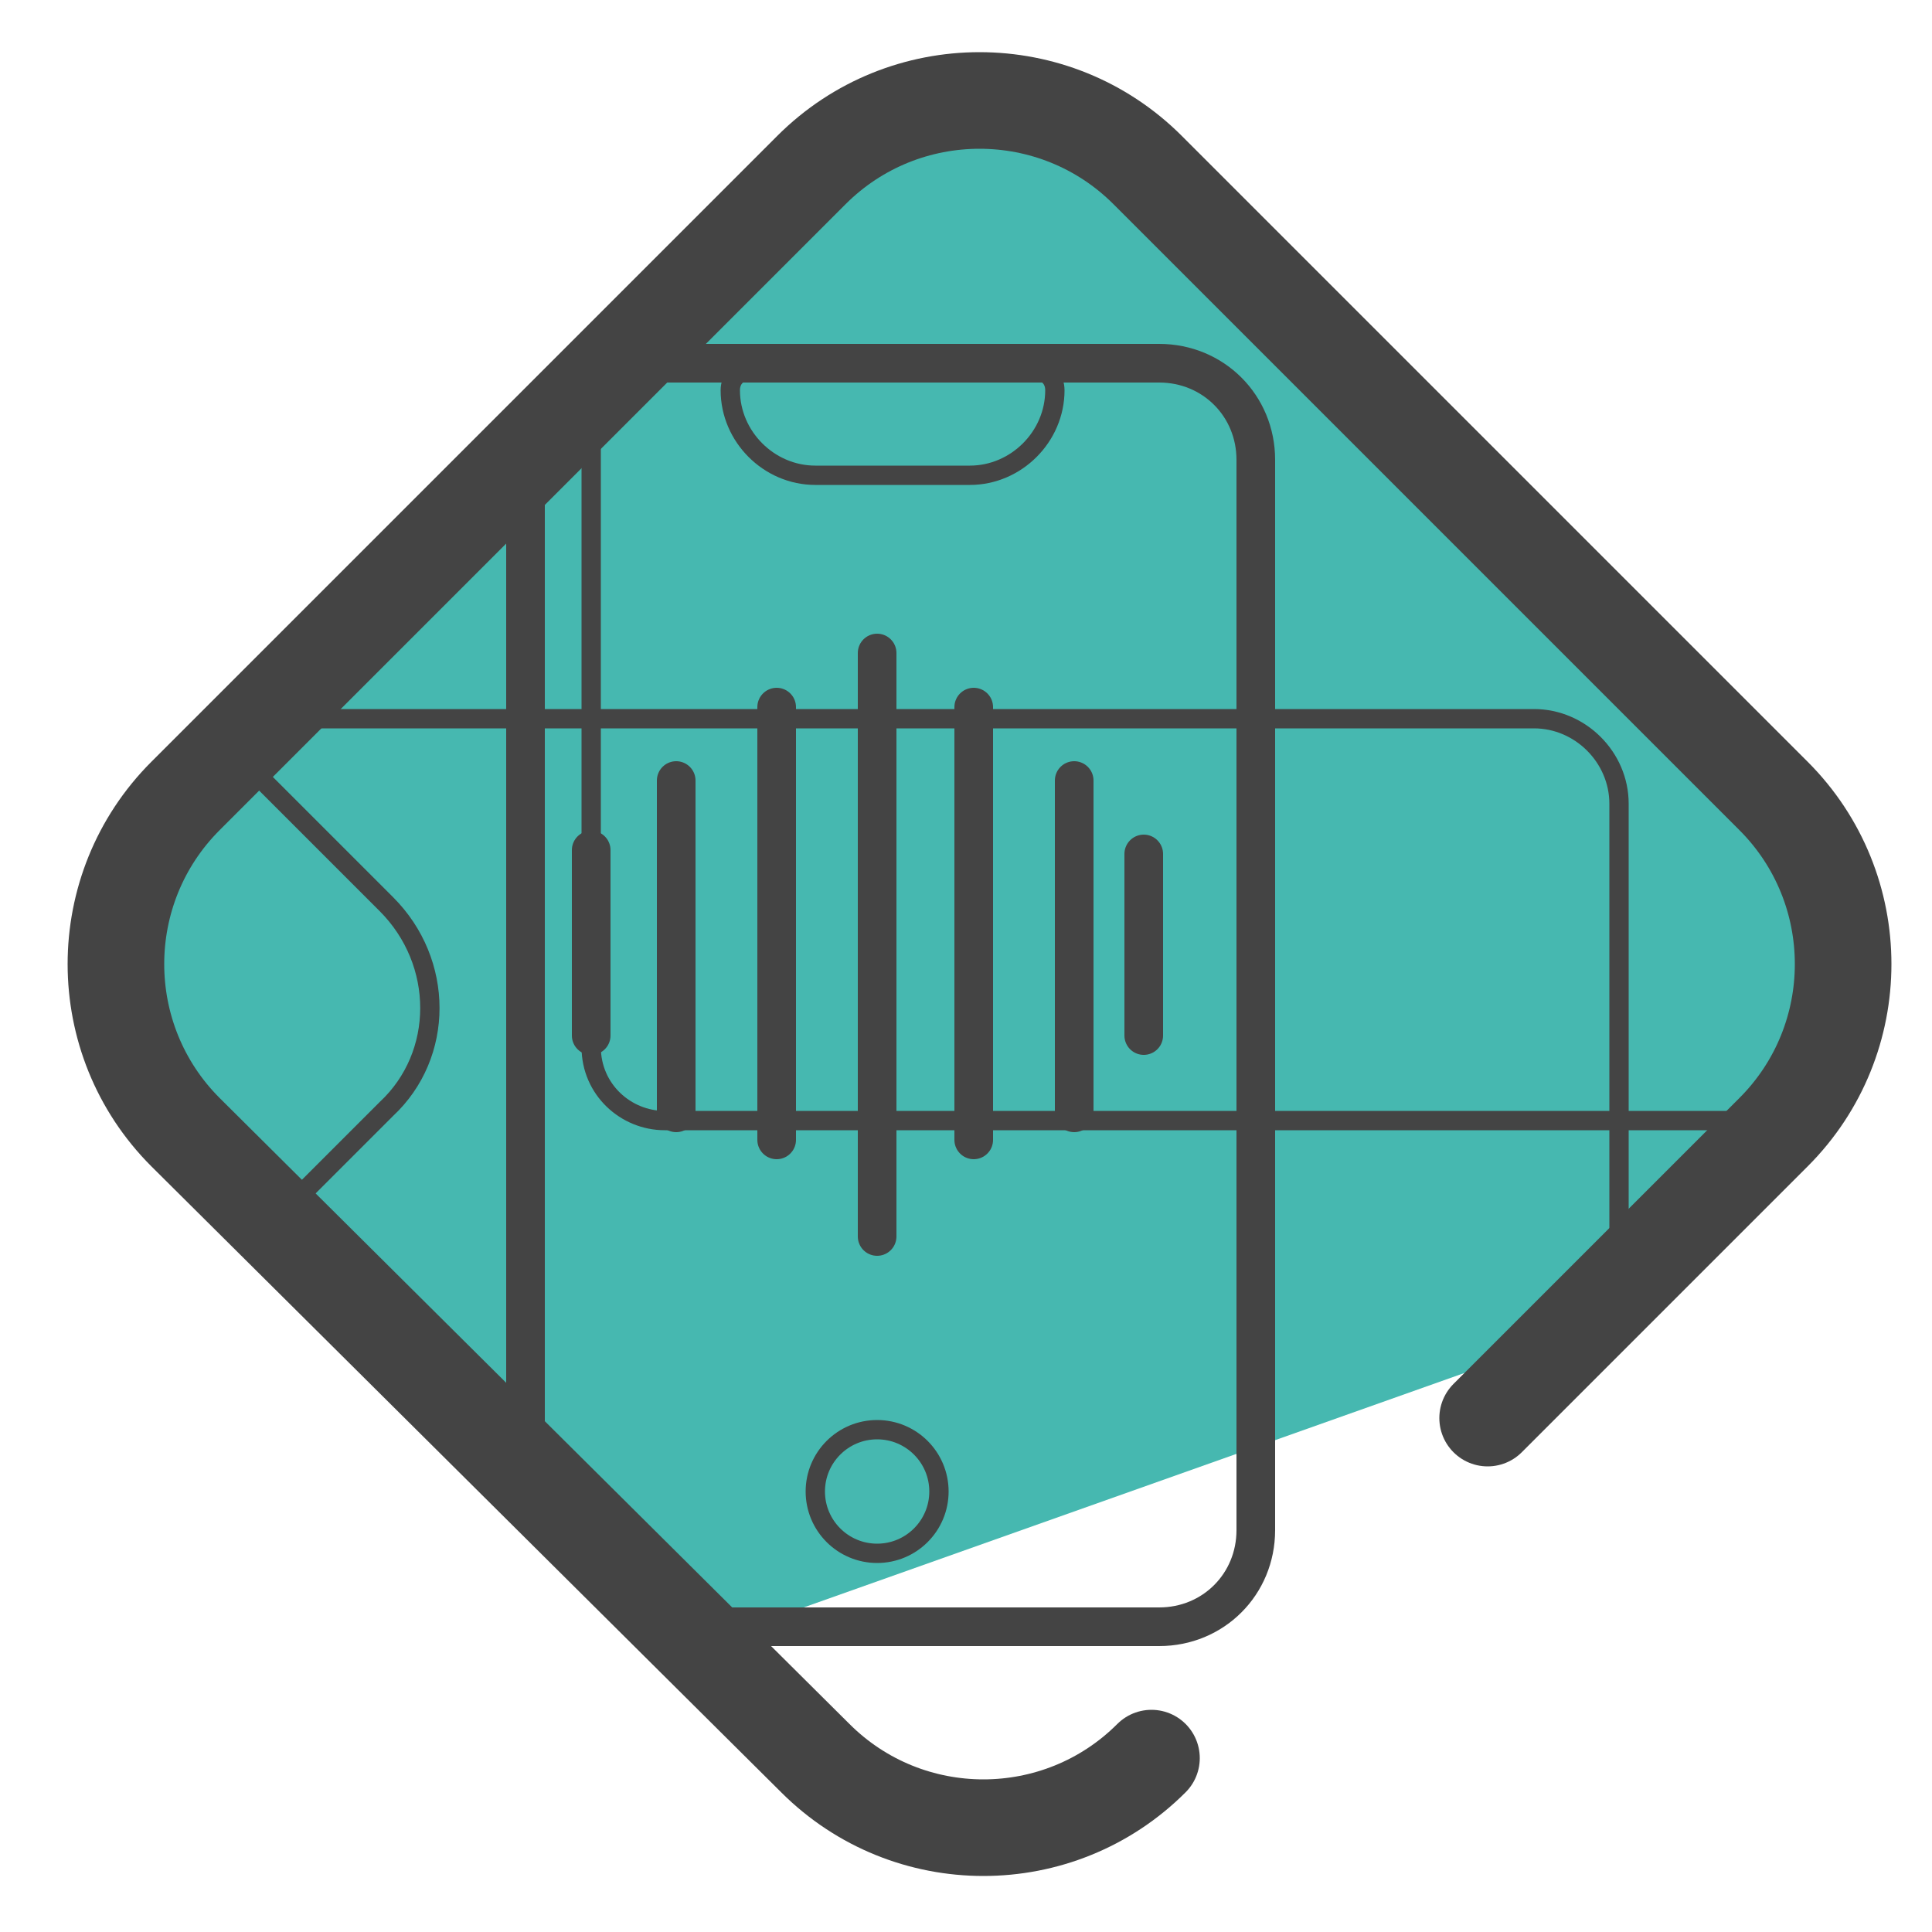
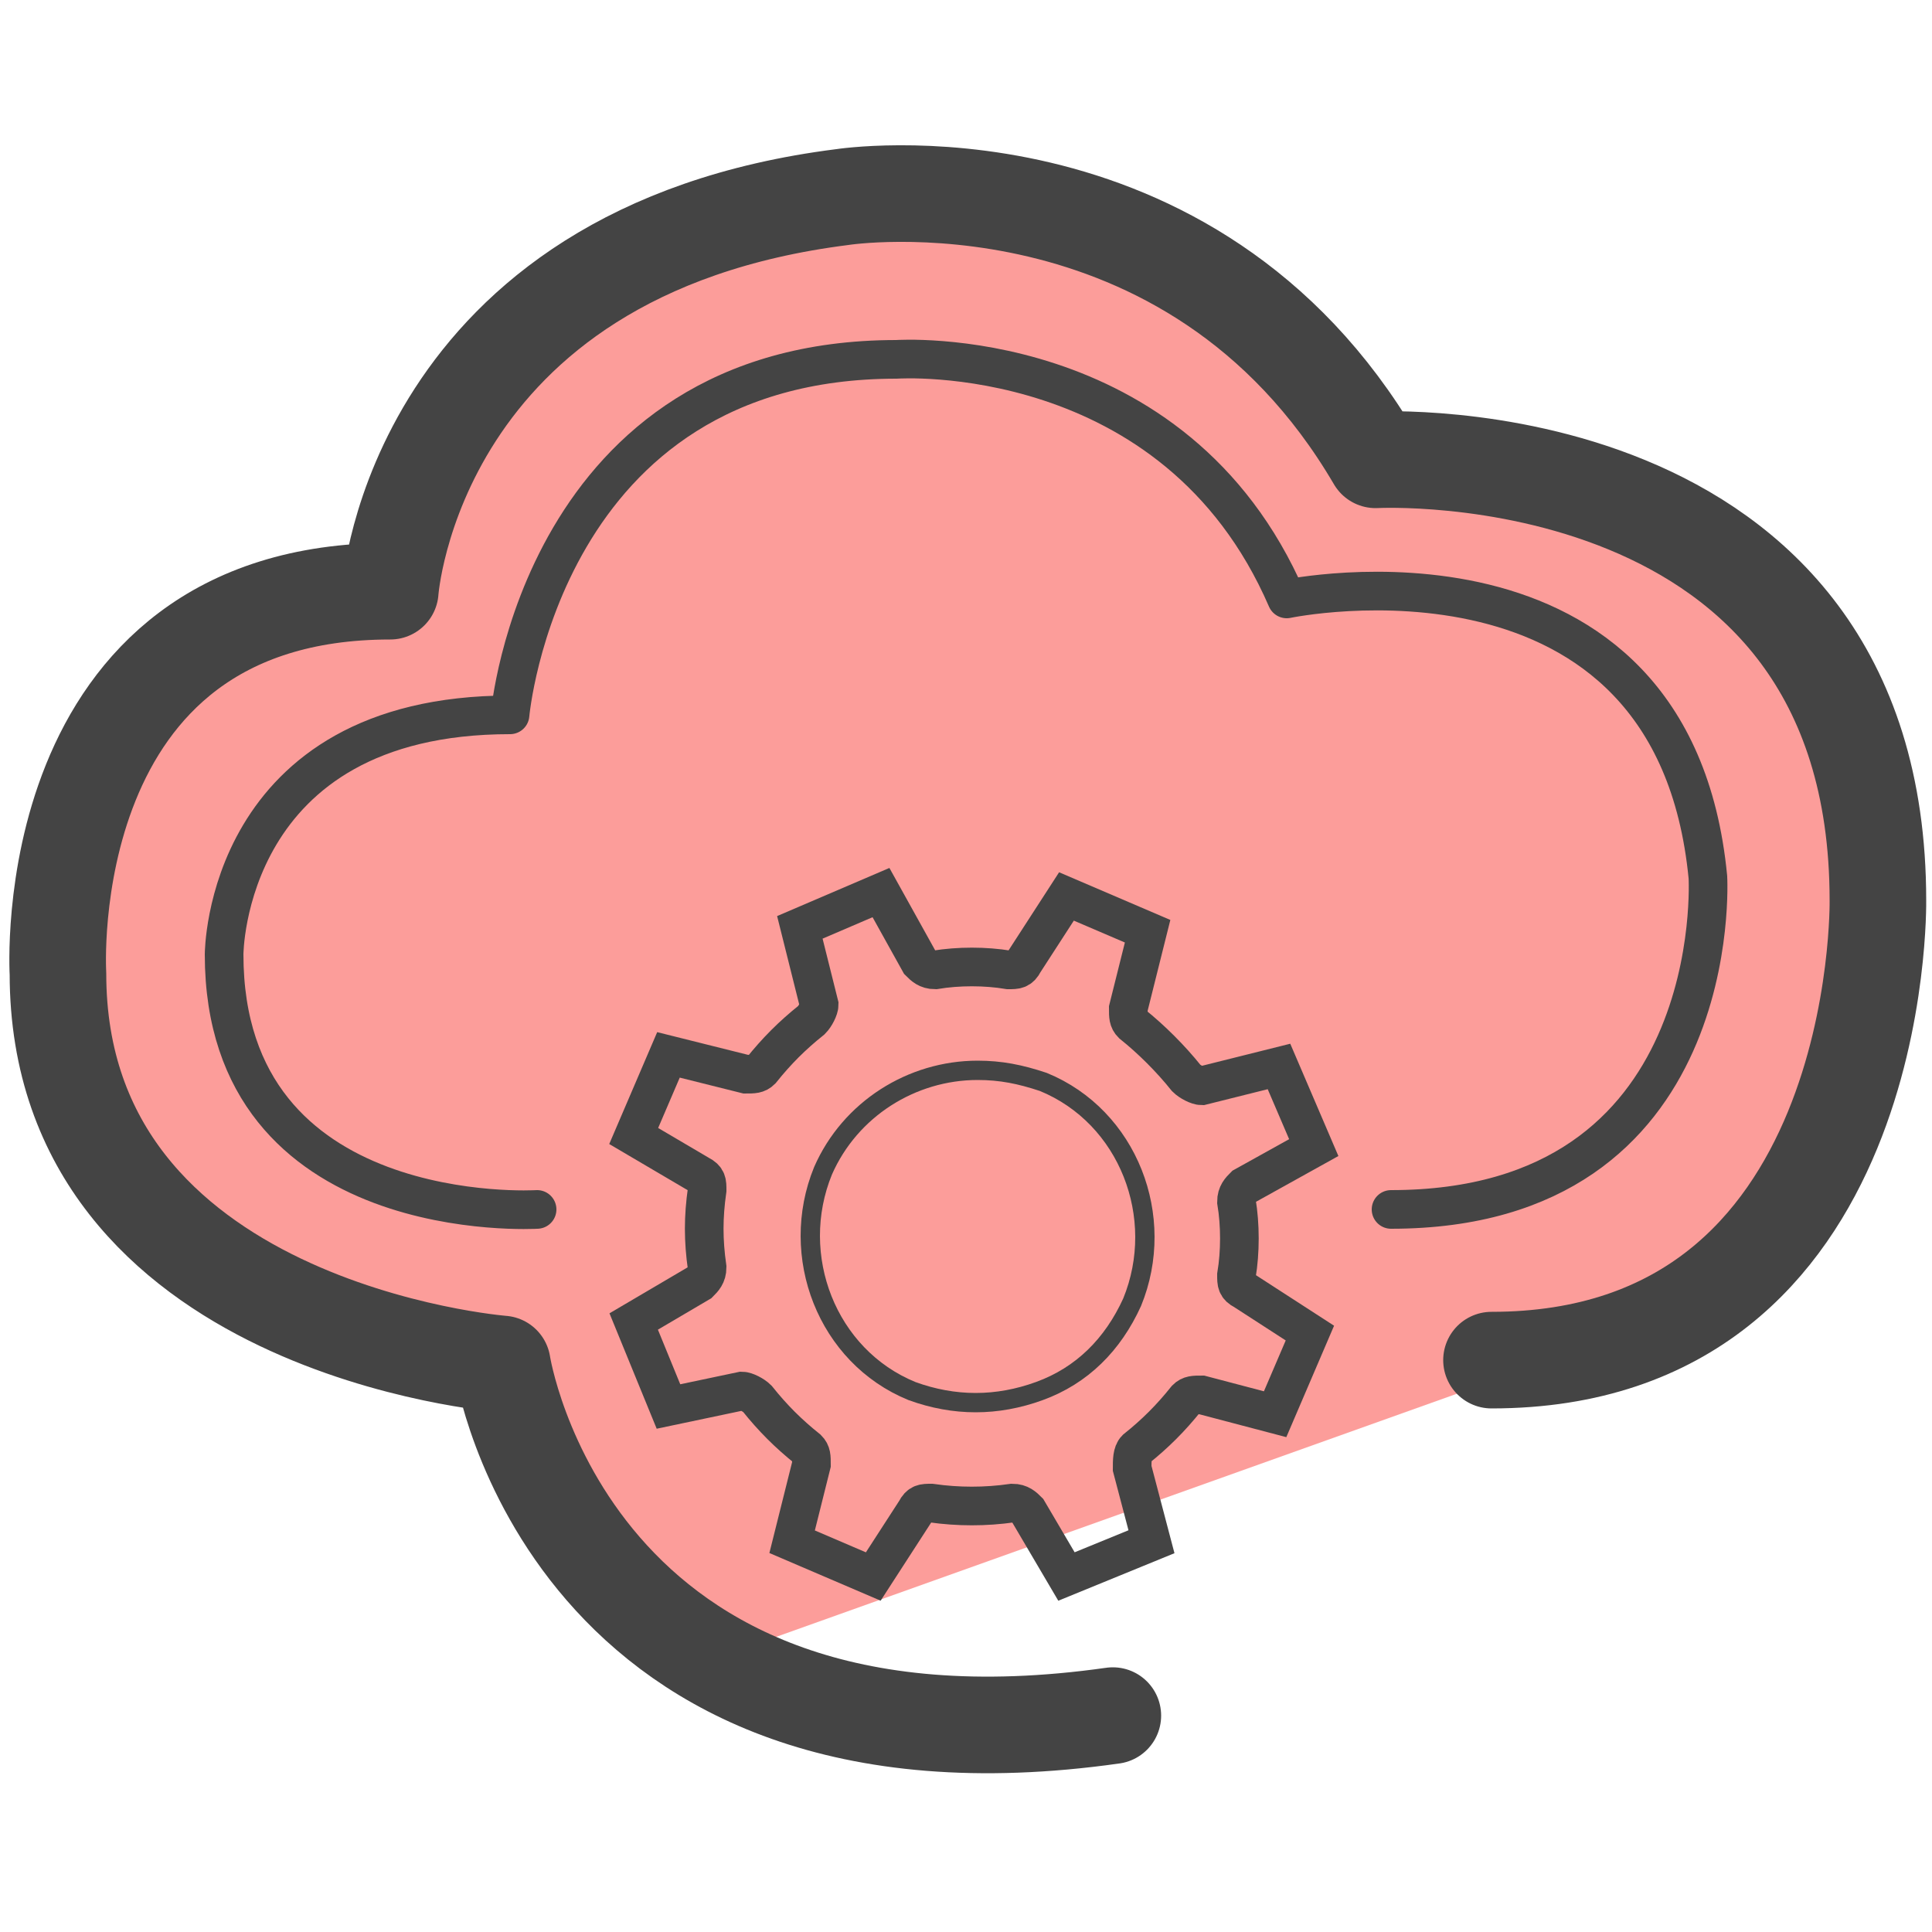
- <svg xmlns="http://www.w3.org/2000/svg" viewBox="0 0 50 50">
-   <path fill="#46b8b0" d="M47.8 26.2l-.5-4L30.2 4.6l-4.4-1.8C21.7 2.8 8 15.7 8 18.3l-4.3 4-.2 5.9 14.2 14.5 24.8-8.8c.6-.3 6.2-6 5.4-7.6z" />
-   <path fill="none" stroke="#444" stroke-linecap="round" stroke-linejoin="round" stroke-width="2.5" d="M29.8 45.5c-2.4 2.4-6.3 2.4-8.7 0L4.8 29.3c-2.4-2.4-2.4-6.3 0-8.7L21 4.4c2.4-2.4 6.3-2.4 8.7 0l16.2 16.2c2.4 2.4 2.4 6.3 0 8.7l-7.4 7.4" />
-   <path fill="none" stroke="#444" stroke-miterlimit="10" stroke-width=".5" d="M45.8 29H17.2c-1 0-1.9-.8-1.9-1.9V10.4" />
-   <g fill="none" stroke="#444">
-     <path stroke-linecap="round" stroke-linejoin="round" d="M13.6 37.9v-26c0-1.4 1.1-2.5 2.5-2.5H30c1.4 0 2.5 1.1 2.5 2.5v27.7c0 1.4-1.1 2.5-2.5 2.5H18.6" />
-     <path stroke-miterlimit="10" stroke-width=".5" d="M19.5 9.6h7.3c.3 0 .5.2.5.5h0c0 1.2-1 2.2-2.2 2.2h-4c-1.2 0-2.2-1-2.2-2.2h0c0-.3.2-.5.5-.5z" />
-     <circle cx="22.7" cy="38.6" r="1.6" stroke-miterlimit="10" stroke-width=".5" />
-   </g>
-   <path fill="none" stroke="#444" stroke-miterlimit="10" stroke-width=".5" d="M5.9 18.6h33.8c1.2 0 2.2 1 2.2 2.2v11.3" />
-   <path fill="#00dffc" stroke="#444" stroke-linecap="round" stroke-linejoin="round" d="M22.7 16.9V32m-2.6-13.7v11.2m-2.6-9.3v8.6m7.7-10.5v11.2m2.6-9.3v8.6m1.8-6.7v4.7M15.3 22v4.8" />
-   <path fill="none" stroke="#444" stroke-miterlimit="10" stroke-width=".5" d="M5.9 19.3l4.1 4.1c1.5 1.5 1.5 3.9 0 5.3l-3.4 3.4" />
+ <svg xmlns="http://www.w3.org/2000/svg" version="1.1" id="Layer_1" x="0px" y="0px" viewBox="0 0 50 50" style="enable-background:new 0 0 50 50;" xml:space="preserve">
+   <style type="text/css">
+ 	.st0{fill:#FC9D9A;}
+ 	.st1{fill:none;stroke:#444444;stroke-width:0.5;stroke-miterlimit:10;}
+ 	.st2{fill:none;stroke:#444444;stroke-miterlimit:10;}
+ 	.st3{fill:none;stroke:#444444;stroke-linecap:round;stroke-linejoin:round;stroke-miterlimit:10;}
+ 	.st4{fill:none;stroke:#444444;stroke-width:2.5;stroke-linecap:round;stroke-linejoin:round;stroke-miterlimit:10;}
+ </style>
+   <path class="st0" d="M48.6,22.5l-2.4-7.2L35,11.4l-4.8-4.6C14.7,2,10.8,13,10.8,15.3l-7,1.8l-2,6.5l1.6,7.3l3.8,3.6l5.5,1.1l2.9,5.3  l4.1,1.6l22.4-8C42.5,34.3,50,31.3,48.6,22.5z" />
+   <path class="st1" d="M29.3,33.7c-0.5,1.1-1.3,1.9-2.4,2.3c-1.1,0.4-2.2,0.4-3.3,0c-2.2-0.9-3.2-3.5-2.3-5.7c0.7-1.6,2.3-2.6,4-2.6  c0.6,0,1.1,0.1,1.7,0.3C29.2,28.9,30.2,31.5,29.3,33.7z" />
+   <path class="st2" d="M29.3,38l0.5,1.9l-2.2,0.9l-1-1.7c-0.1-0.1-0.2-0.2-0.4-0.2c-0.7,0.1-1.4,0.1-2.1,0c-0.2,0-0.3,0-0.4,0.2  l-1.1,1.7l-2.1-0.9l0.5-2c0-0.2,0-0.3-0.1-0.4c-0.5-0.4-0.9-0.8-1.3-1.3c-0.1-0.1-0.3-0.2-0.4-0.2l-1.9,0.4l-0.9-2.2l1.7-1  c0.1-0.1,0.2-0.2,0.2-0.4c-0.1-0.7-0.1-1.3,0-2c0-0.2,0-0.3-0.2-0.4l-1.7-1l0.9-2.1l2,0.5c0.2,0,0.3,0,0.4-0.1  c0.4-0.5,0.8-0.9,1.3-1.3c0.1-0.1,0.2-0.3,0.2-0.4l-0.5-2l2.1-0.9l1,1.8c0.1,0.1,0.2,0.2,0.4,0.2c0.6-0.1,1.3-0.1,1.9,0  c0.2,0,0.3,0,0.4-0.2l1.1-1.7l2.1,0.9l-0.5,2c0,0.2,0,0.3,0.1,0.4c0.5,0.4,1,0.9,1.4,1.4c0.1,0.1,0.3,0.2,0.4,0.2l2-0.5l0.9,2.1  l-1.8,1c-0.1,0.1-0.2,0.2-0.2,0.4c0.1,0.6,0.1,1.3,0,1.9c0,0.2,0,0.3,0.2,0.4l1.7,1.1l-0.9,2.1l-1.9-0.5c-0.2,0-0.3,0-0.4,0.1  c-0.4,0.5-0.8,0.9-1.3,1.3C29.3,37.6,29.3,37.8,29.3,38z" />
+   <path class="st3" d="M13.9,31.3c0,0-8.1,0.5-8.1-6.6c0,0,0-6.2,7.4-6.2c0,0,0.8-9.2,10-9.2c0,0,7.2-0.5,10.1,6.2  c0,0,10-2.1,10.9,7.2c0,0,0.5,8.6-8.2,8.6" />
+   <path class="st4" d="M28.8,44.4c-14.1,2-15.8-9.1-15.8-9.1S1.5,34.4,1.5,25.2c0,0-0.6-9.9,8.6-9.9c0,0,0.6-8.8,11.7-10.2  c0,0,9-1.4,13.8,6.8c0,0,13-0.7,13,11.4c0,0,0.2,11.9-10,11.9" />
</svg>
